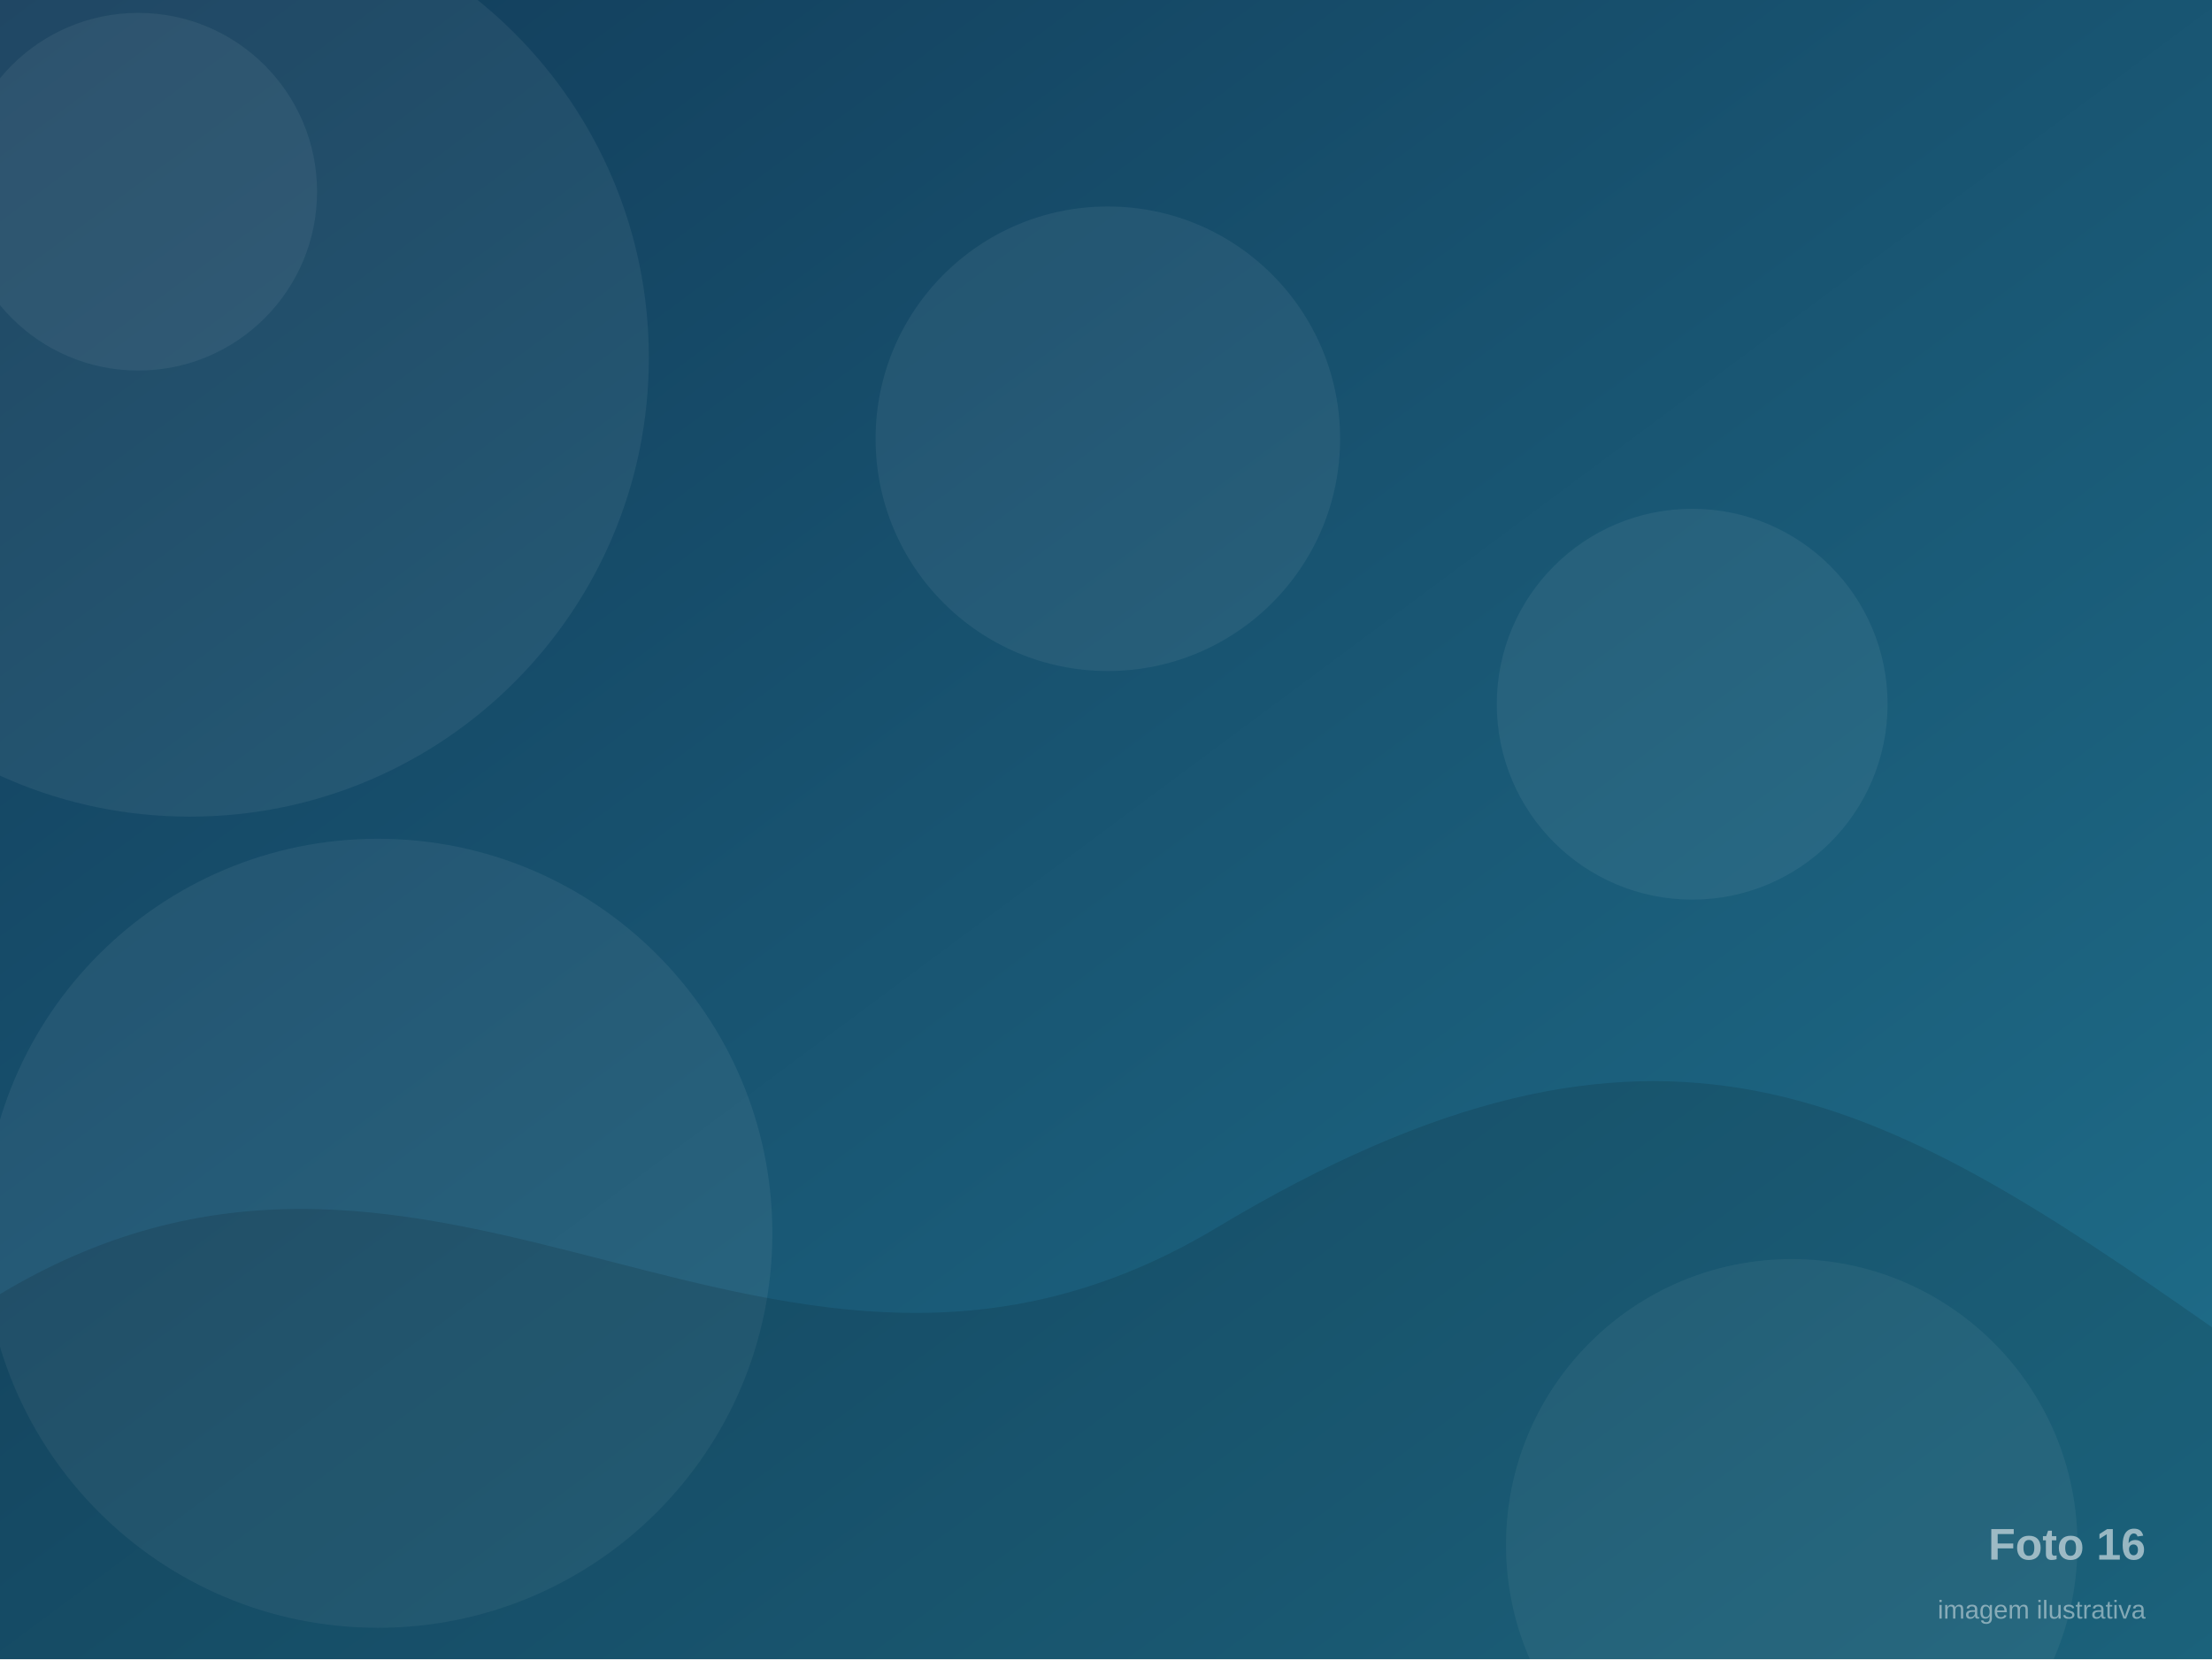
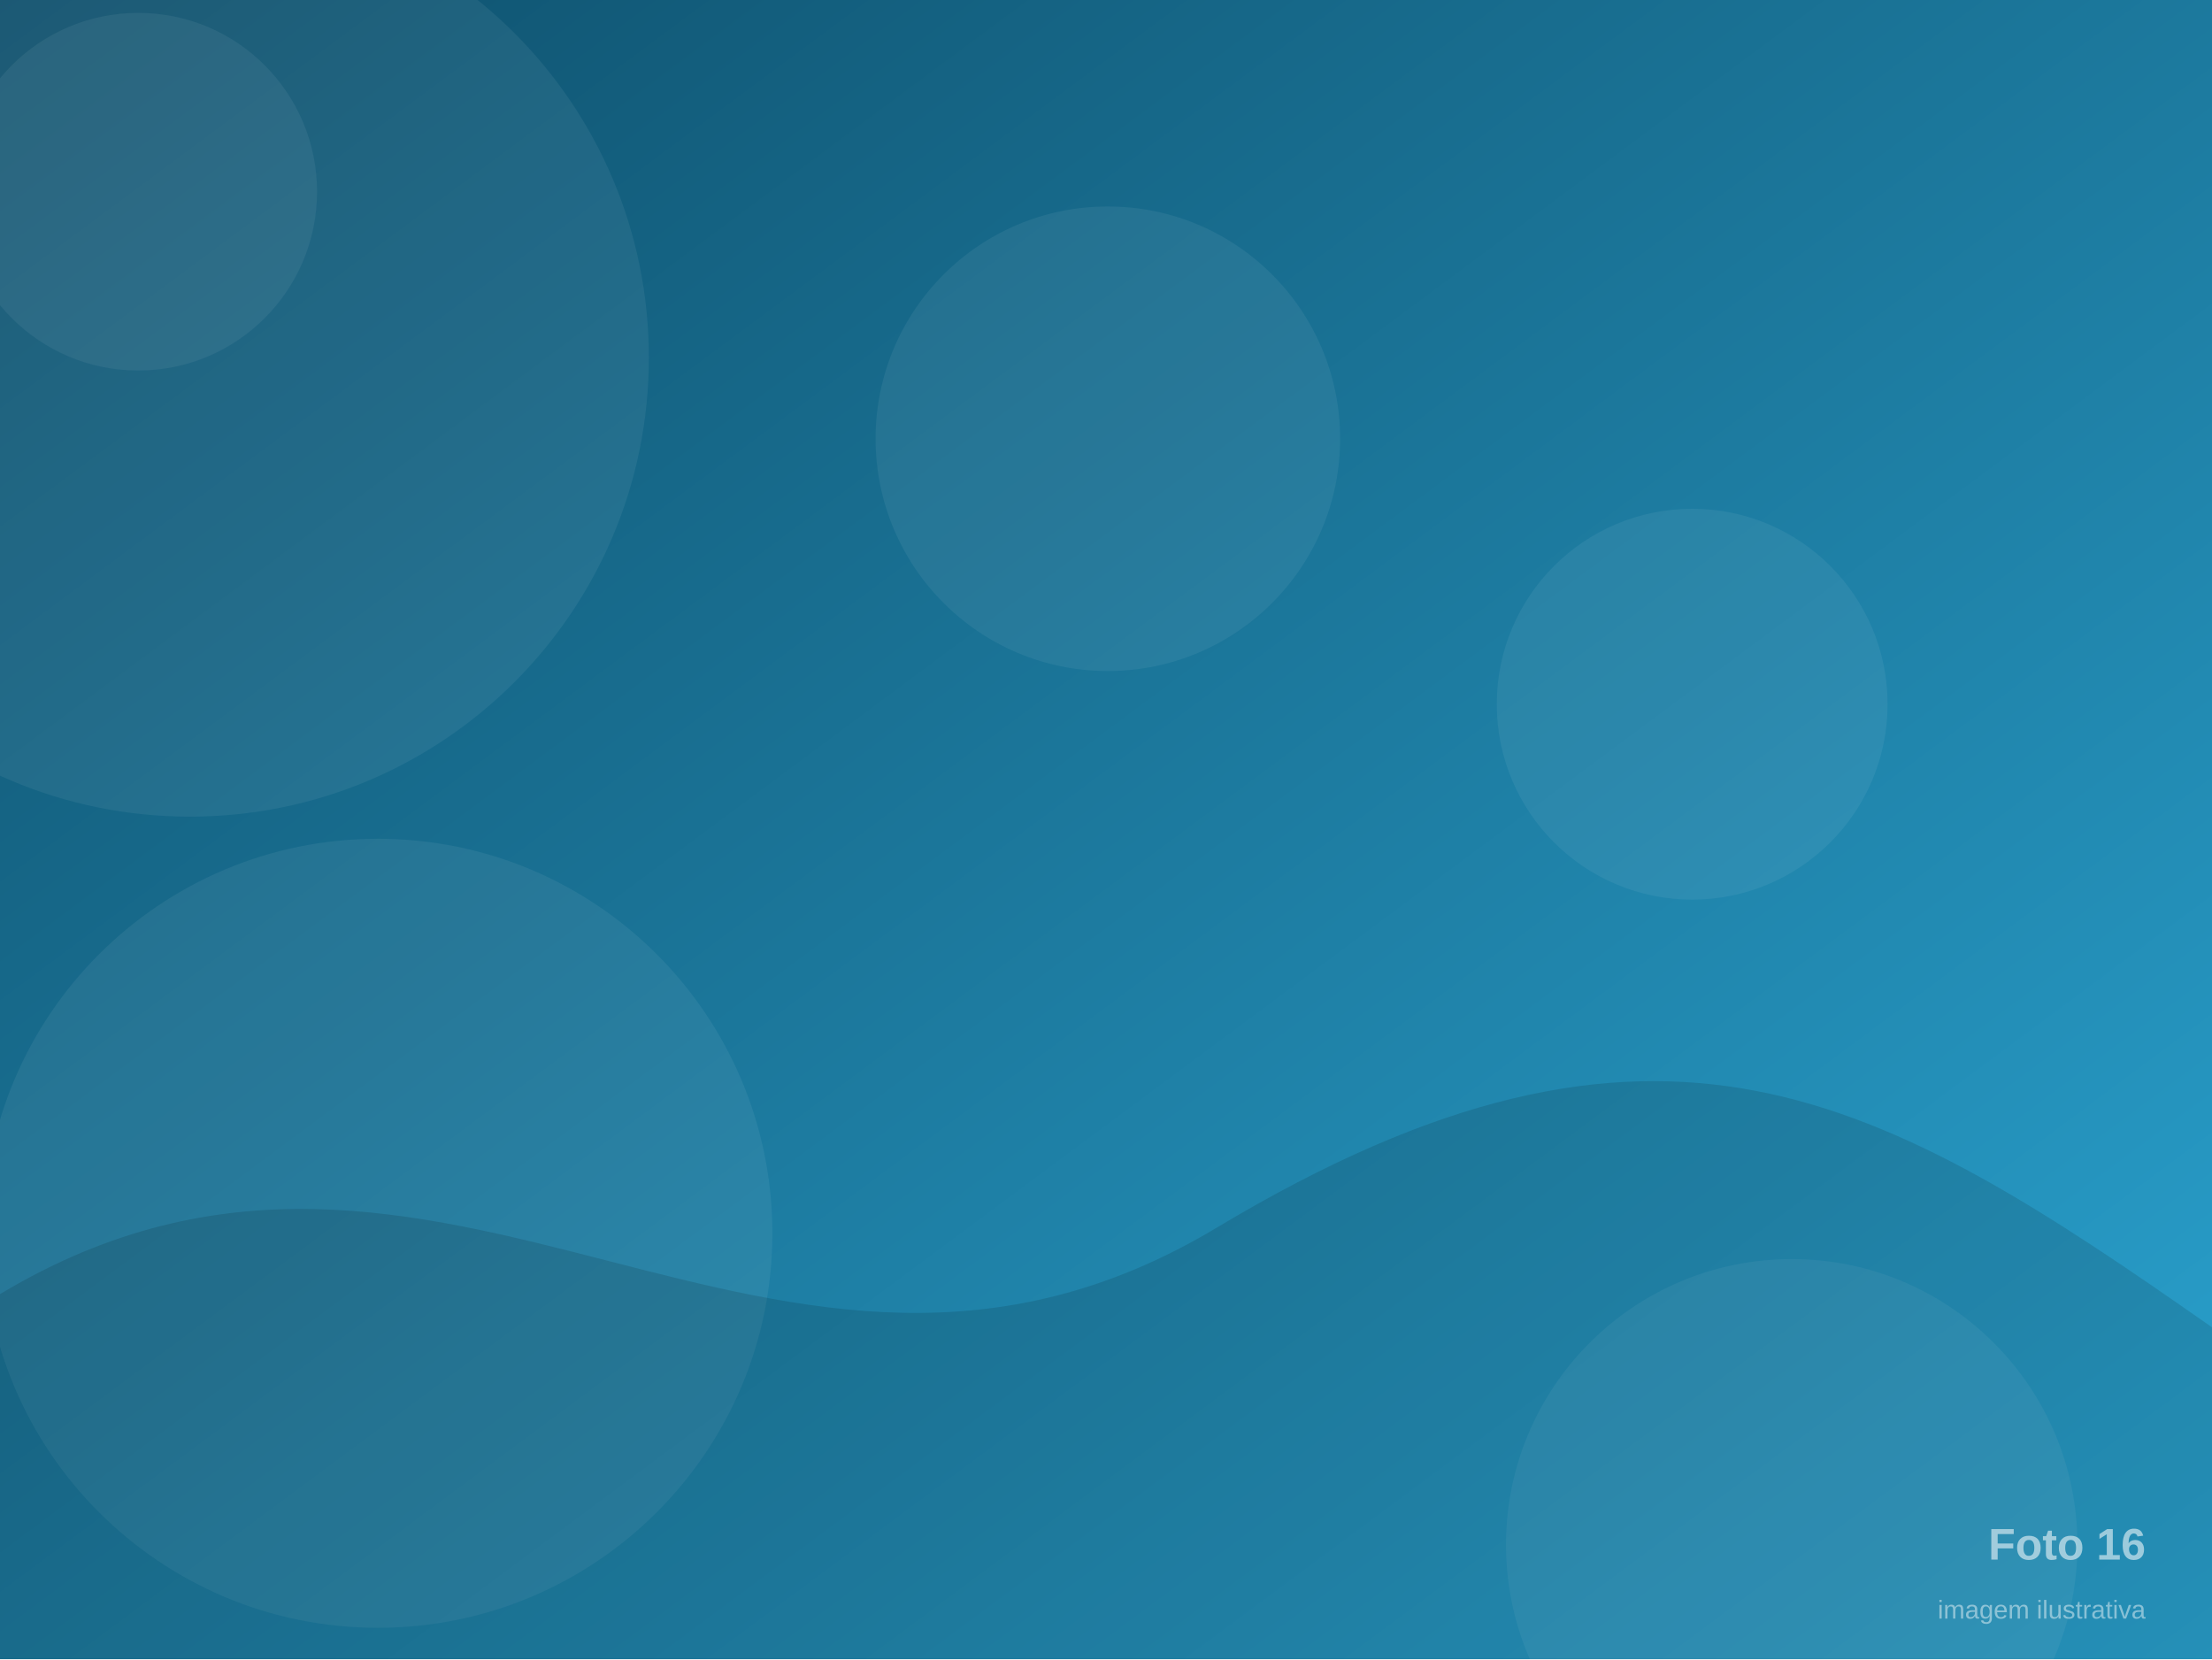
<svg xmlns="http://www.w3.org/2000/svg" width="1200" height="900" viewBox="0 0 1200 900" role="img" aria-label="Foto 16">
  <defs>
    <linearGradient id="g" x1="0" y1="0" x2="1" y2="1">
-       <stop offset="0" stop-color="#123c5a" />
-       <stop offset="1" stop-color="#1f6f8b" />
+       <stop offset="0" stop-color="#0e4f6b" />
+       <stop offset="1" stop-color="#2aa3d0" />
    </linearGradient>
  </defs>
  <rect width="1200" height="900" fill="url(#g)" />
  <circle cx="205" cy="669" r="214" fill="#ffffff" opacity="0.06" />
  <circle cx="75" cy="104" r="97" fill="#ffffff" opacity="0.06" />
  <circle cx="972" cy="838" r="155" fill="#ffffff" opacity="0.06" />
  <circle cx="918" cy="382" r="106" fill="#ffffff" opacity="0.06" />
  <circle cx="601" cy="238" r="126" fill="#ffffff" opacity="0.06" />
  <circle cx="103" cy="194" r="249" fill="#ffffff" opacity="0.06" />
  <path d="M0 702 C 240 558, 420 810, 660 666 S 1020 594, 1200 720 L 1200 900 L 0 900 Z" fill="#000" opacity="0.12" />
  <g font-family="Montserrat, Arial, sans-serif" text-anchor="end" fill="#ffffff">
    <text x="1164" y="846" font-size="24" font-weight="700" opacity="0.55">Foto 16</text>
    <text x="1164" y="878" font-size="14" opacity="0.45">imagem ilustrativa</text>
  </g>
</svg>
